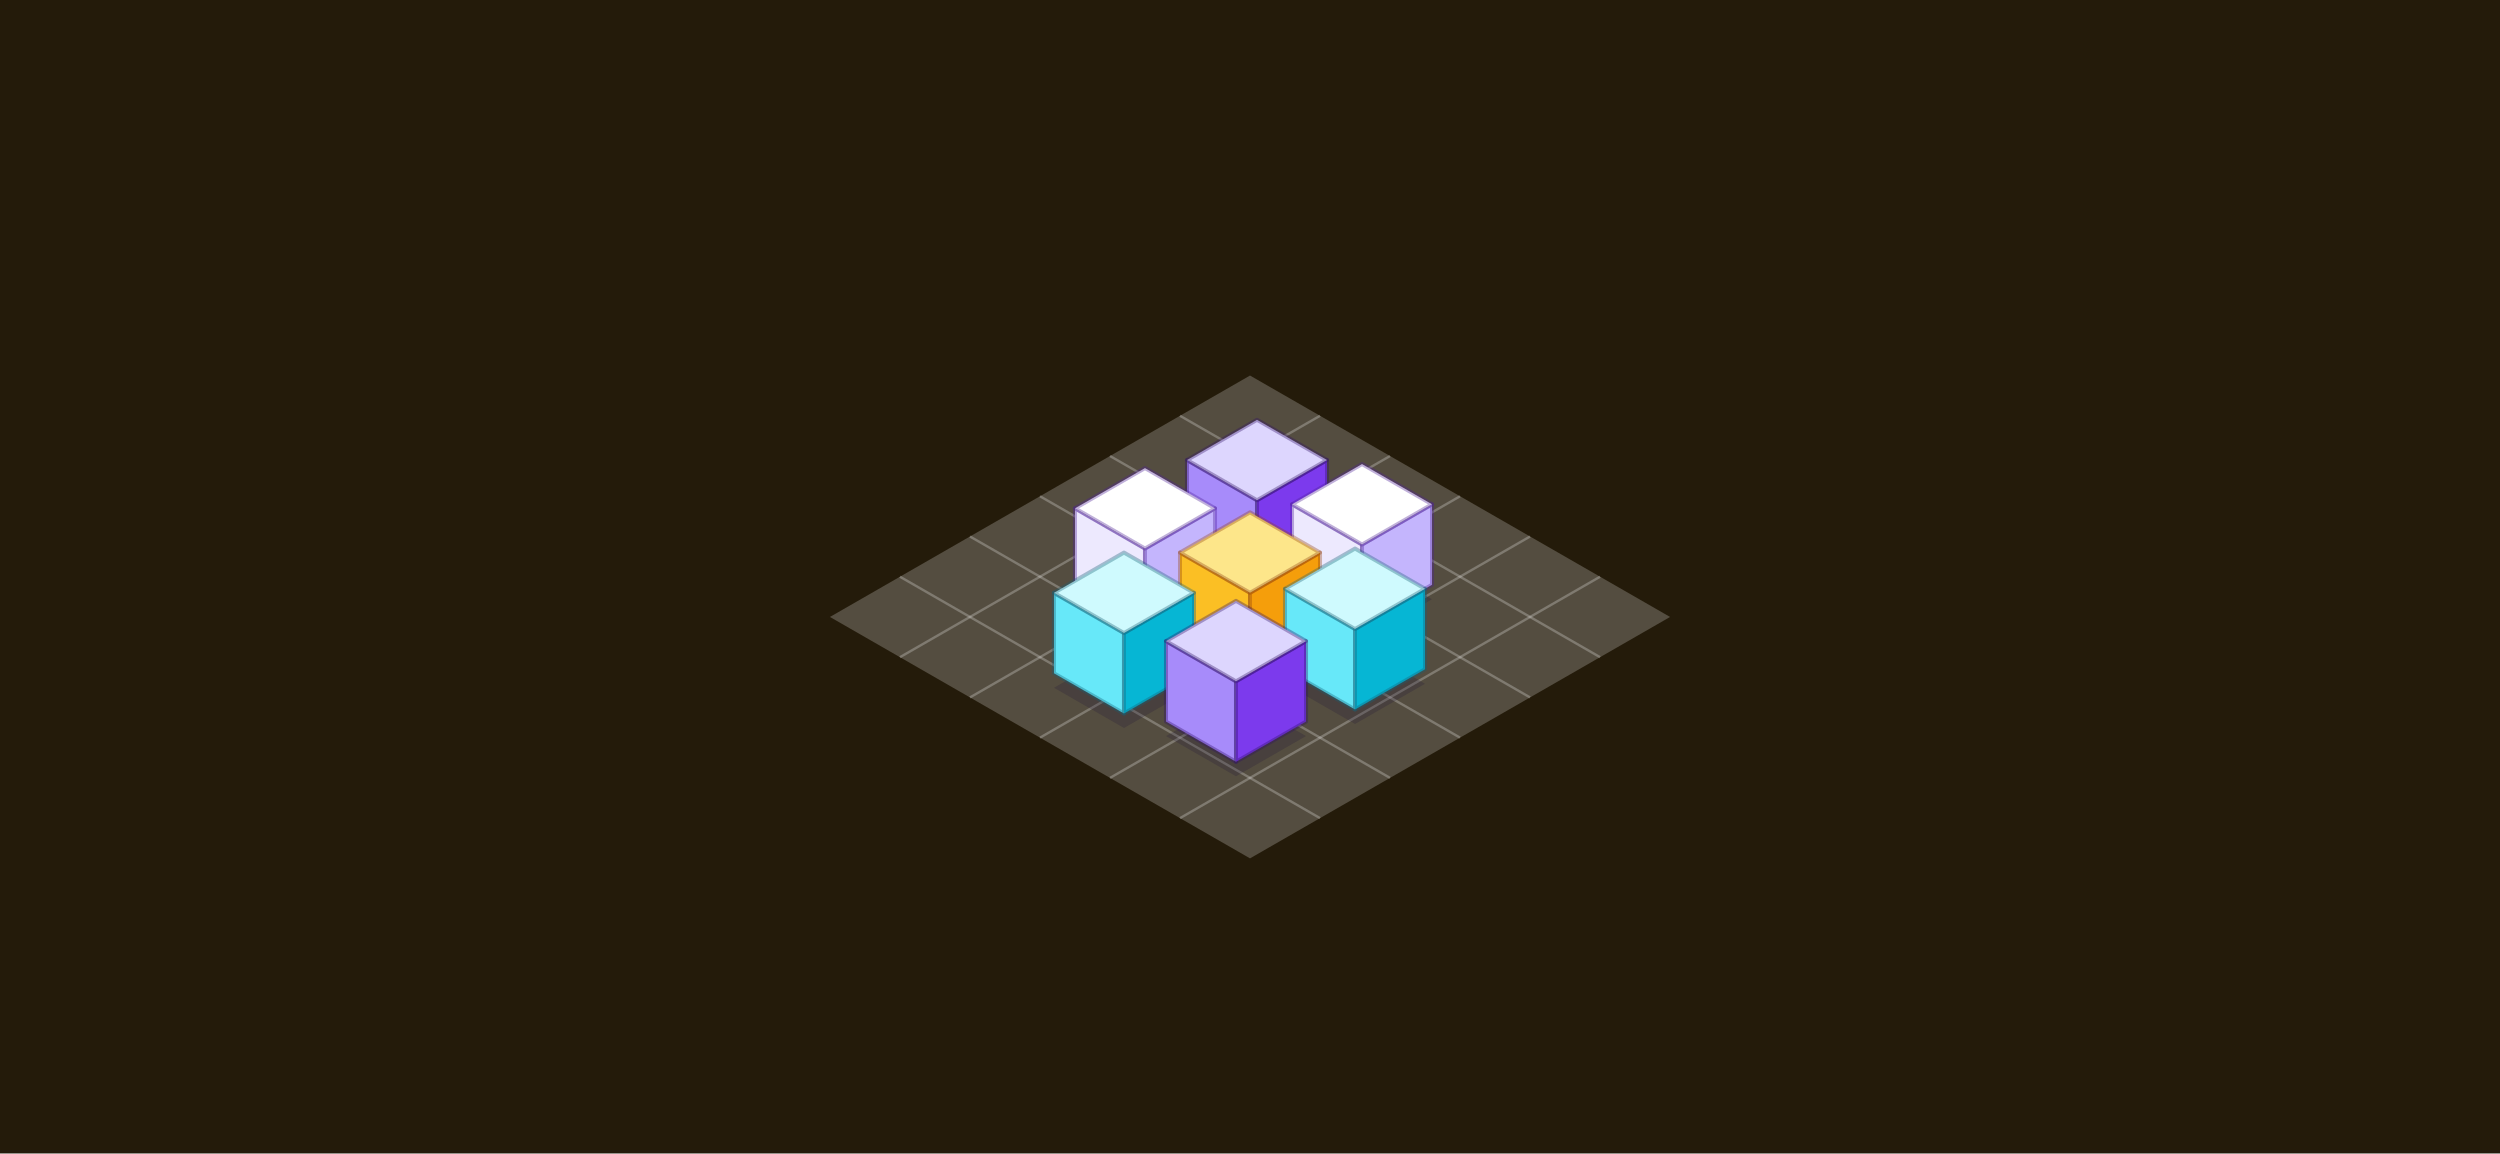
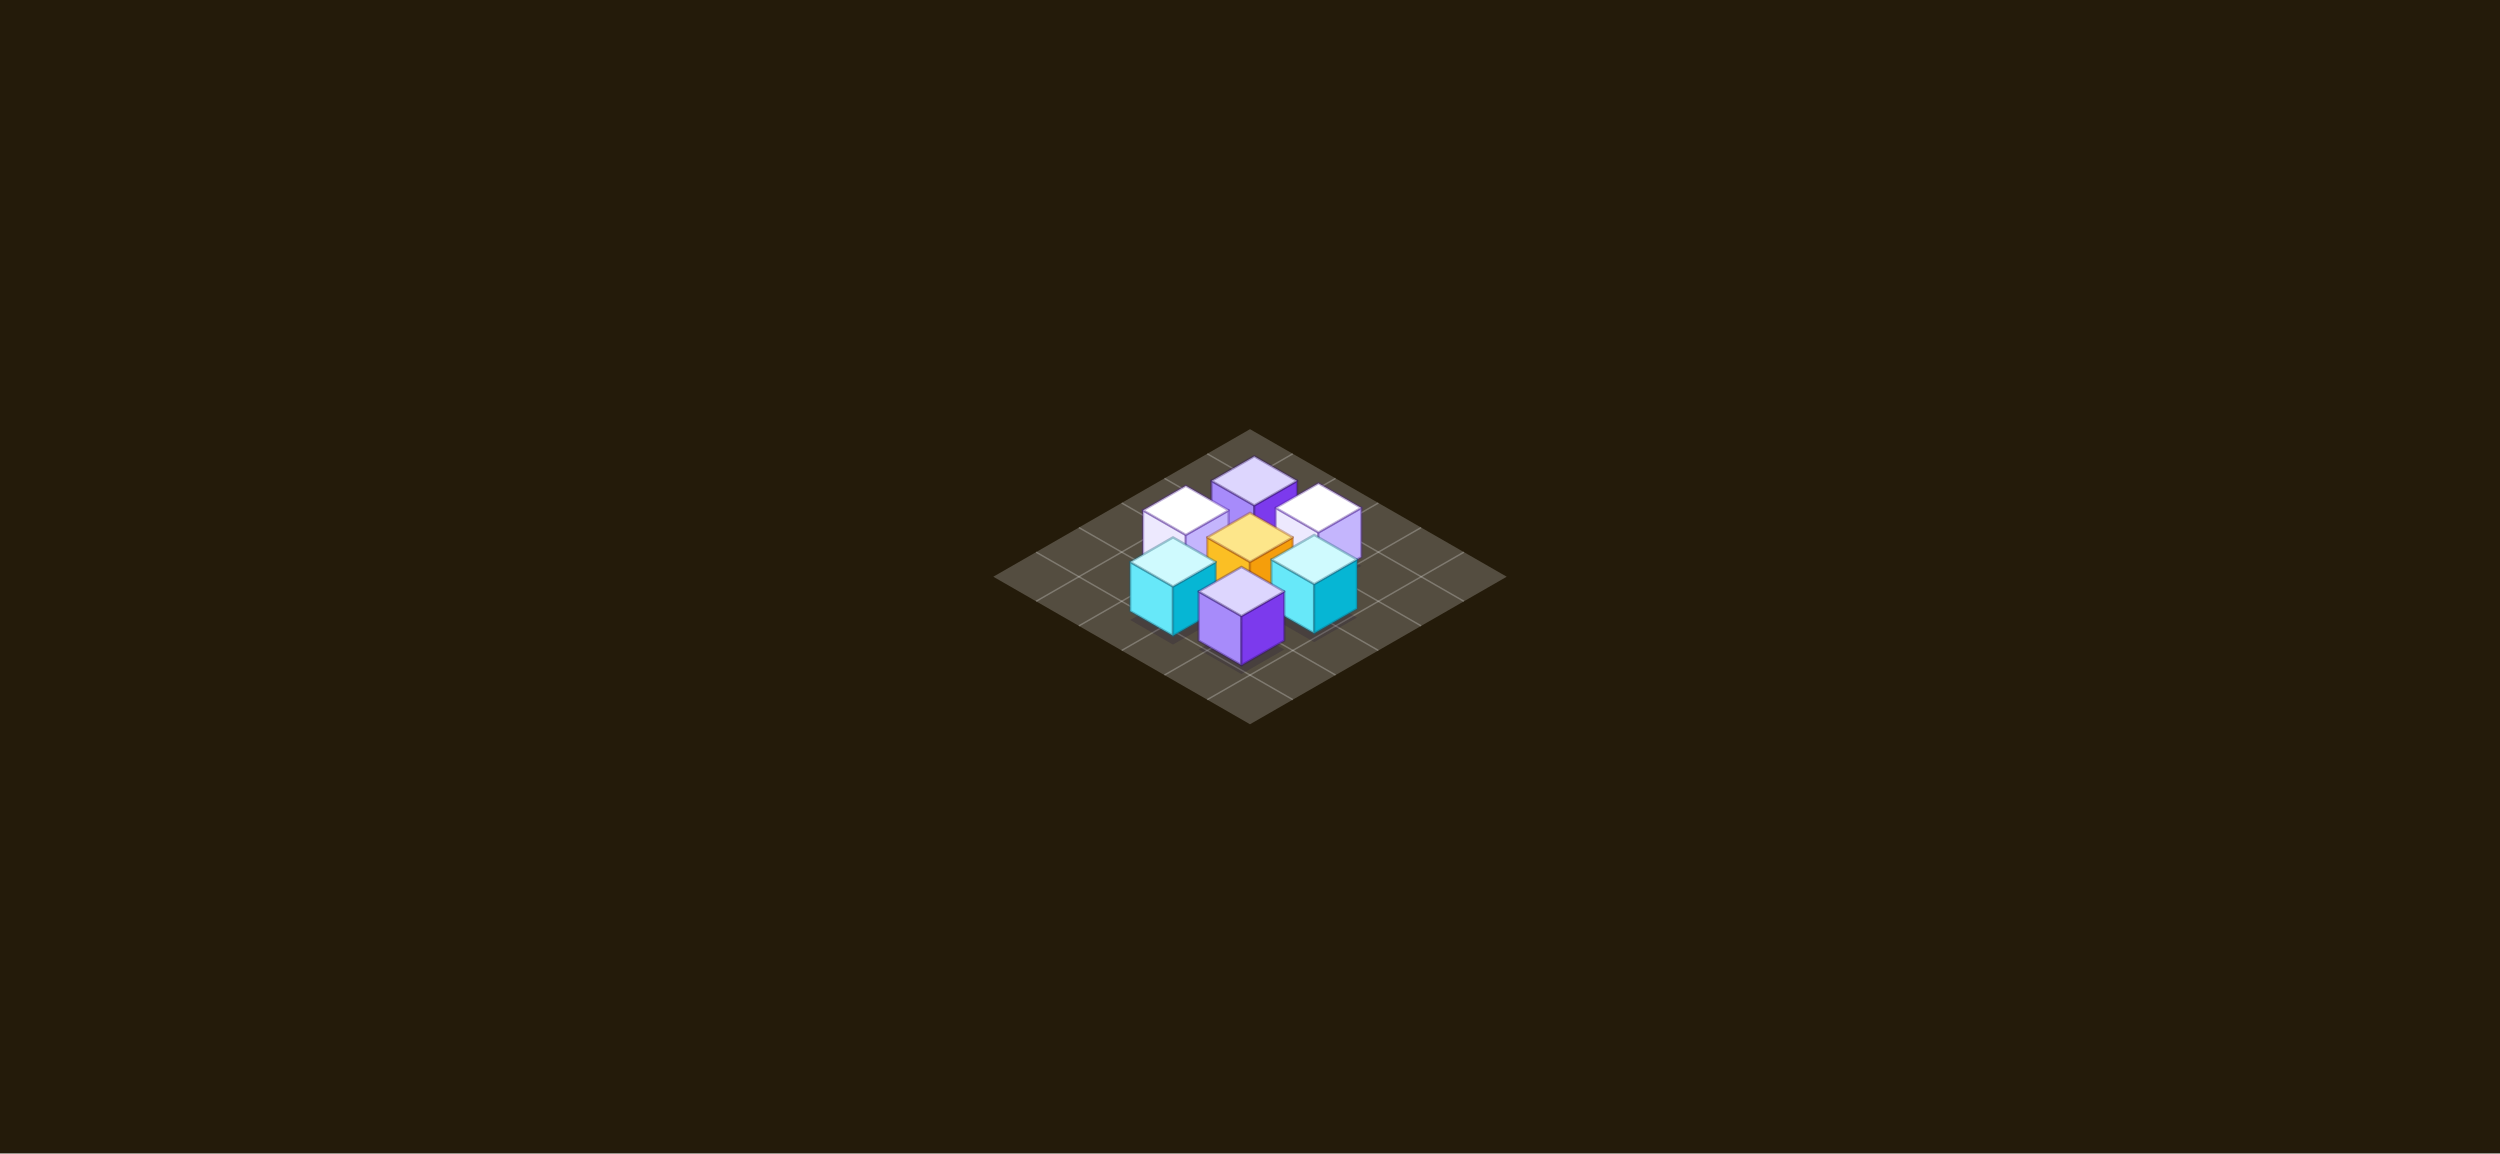
<svg xmlns="http://www.w3.org/2000/svg" width="2796" height="1290" viewBox="0 0 2796 1290">
  <rect width="2796" height="1290" fill="#241B0A" />
-   <g transform="translate(1398 420.0) scale(0.9)">
+   <g transform="translate(1398 480) scale(0.55)">
    <polygon points="0.0,0.0 522.0,300.0 0.0,600.0 -522.0,300.0" fill="#FFFFFF" opacity=".22" />
    <g stroke="#FFFFFF" stroke-opacity=".25" stroke-width="3">
      <line x1="87" y1="50" x2="-435" y2="350" />
      <line x1="-87" y1="50" x2="435" y2="350" />
      <line x1="174" y1="100" x2="-348" y2="400" />
      <line x1="-174" y1="100" x2="348" y2="400" />
      <line x1="261" y1="150" x2="-261" y2="450" />
      <line x1="-261" y1="150" x2="261" y2="450" />
      <line x1="348" y1="200" x2="-174" y2="500" />
      <line x1="-348" y1="200" x2="174" y2="500" />
      <line x1="435" y1="250" x2="-87" y2="550" />
      <line x1="-435" y1="250" x2="87" y2="550" />
    </g>
    <polygon points="8.7,173.0 95.7,223.0 8.7,273.0 -78.3,223.0" fill="#1B1035" opacity=".22" />
    <polygon points="-78.3,205.0 8.7,255.0 8.7,155.0 -78.3,105.0" fill="#A78BFA" stroke="#2E1065" stroke-opacity=".35" stroke-width="5" stroke-linejoin="round" />
    <polygon points="95.7,205.0 8.7,255.0 8.7,155.0 95.7,105.0" fill="#7C3AED" stroke="#2E1065" stroke-opacity=".35" stroke-width="5" stroke-linejoin="round" />
    <polygon points="8.7,55.0 95.7,105.0 8.7,155.0 -78.3,105.0" fill="#DDD6FE" stroke="#2E1065" stroke-opacity=".35" stroke-width="5" stroke-linejoin="round" />
    <polygon points="139.2,228.0 226.2,278.0 139.2,328.0 52.2,278.0" fill="#1B1035" opacity=".22" />
    <polygon points="52.2,260.0 139.2,310.0 139.2,210.0 52.2,160.0" fill="#EDE9FE" stroke="#4C1D95" stroke-opacity=".35" stroke-width="5" stroke-linejoin="round" />
    <polygon points="226.2,260.0 139.2,310.0 139.2,210.0 226.2,160.0" fill="#C4B5FD" stroke="#4C1D95" stroke-opacity=".35" stroke-width="5" stroke-linejoin="round" />
    <polygon points="139.2,110.0 226.2,160.0 139.2,210.0 52.2,160.0" fill="#FFFFFF" stroke="#4C1D95" stroke-opacity=".35" stroke-width="5" stroke-linejoin="round" />
    <polygon points="-130.5,233.0 -43.5,283.0 -130.5,333.0 -217.5,283.0" fill="#1B1035" opacity=".22" />
    <polygon points="-217.5,265.0 -130.5,315.0 -130.5,215.0 -217.5,165.0" fill="#EDE9FE" stroke="#4C1D95" stroke-opacity=".35" stroke-width="5" stroke-linejoin="round" />
    <polygon points="-43.5,265.0 -130.5,315.0 -130.5,215.0 -43.5,165.0" fill="#C4B5FD" stroke="#4C1D95" stroke-opacity=".35" stroke-width="5" stroke-linejoin="round" />
    <polygon points="-130.5,115.0 -43.5,165.0 -130.5,215.0 -217.5,165.0" fill="#FFFFFF" stroke="#4C1D95" stroke-opacity=".35" stroke-width="5" stroke-linejoin="round" />
    <polygon points="0.0,288.0 87.0,338.0 0.0,388.0 -87.0,338.0" fill="#1B1035" opacity=".22" />
    <polygon points="-87.0,320.0 0.0,370.0 0.0,270.0 -87.0,220.0" fill="#FBBF24" stroke="#92400E" stroke-opacity=".35" stroke-width="5" stroke-linejoin="round" />
    <polygon points="87.0,320.0 0.0,370.0 0.0,270.0 87.0,220.0" fill="#F59E0B" stroke="#92400E" stroke-opacity=".35" stroke-width="5" stroke-linejoin="round" />
    <polygon points="0.0,170.0 87.0,220.0 0.0,270.0 -87.0,220.0" fill="#FDE68A" stroke="#92400E" stroke-opacity=".35" stroke-width="5" stroke-linejoin="round" />
    <polygon points="130.5,333.0 217.5,383.0 130.5,433.0 43.5,383.0" fill="#1B1035" opacity=".22" />
    <polygon points="43.5,365.0 130.5,415.0 130.5,315.0 43.5,265.0" fill="#67E8F9" stroke="#155E75" stroke-opacity=".35" stroke-width="5" stroke-linejoin="round" />
    <polygon points="217.5,365.0 130.5,415.0 130.5,315.0 217.5,265.0" fill="#06B6D4" stroke="#155E75" stroke-opacity=".35" stroke-width="5" stroke-linejoin="round" />
    <polygon points="130.5,215.0 217.5,265.0 130.5,315.0 43.5,265.0" fill="#CFFAFE" stroke="#155E75" stroke-opacity=".35" stroke-width="5" stroke-linejoin="round" />
    <polygon points="-156.6,338.0 -69.6,388.0 -156.6,438.0 -243.6,388.0" fill="#1B1035" opacity=".22" />
    <polygon points="-243.6,370.0 -156.6,420.0 -156.6,320.0 -243.6,270.0" fill="#67E8F9" stroke="#155E75" stroke-opacity=".35" stroke-width="5" stroke-linejoin="round" />
    <polygon points="-69.6,370.0 -156.6,420.0 -156.6,320.0 -69.6,270.0" fill="#06B6D4" stroke="#155E75" stroke-opacity=".35" stroke-width="5" stroke-linejoin="round" />
    <polygon points="-156.6,220.0 -69.6,270.0 -156.6,320.0 -243.6,270.0" fill="#CFFAFE" stroke="#155E75" stroke-opacity=".35" stroke-width="5" stroke-linejoin="round" />
    <polygon points="-17.4,398.0 69.6,448.0 -17.4,498.0 -104.4,448.0" fill="#1B1035" opacity=".22" />
    <polygon points="-104.4,430.0 -17.4,480.0 -17.4,380.0 -104.4,330.0" fill="#A78BFA" stroke="#2E1065" stroke-opacity=".35" stroke-width="5" stroke-linejoin="round" />
    <polygon points="69.6,430.0 -17.4,480.0 -17.4,380.0 69.6,330.0" fill="#7C3AED" stroke="#2E1065" stroke-opacity=".35" stroke-width="5" stroke-linejoin="round" />
    <polygon points="-17.4,280.0 69.6,330.0 -17.4,380.0 -104.4,330.0" fill="#DDD6FE" stroke="#2E1065" stroke-opacity=".35" stroke-width="5" stroke-linejoin="round" />
  </g>
</svg>
